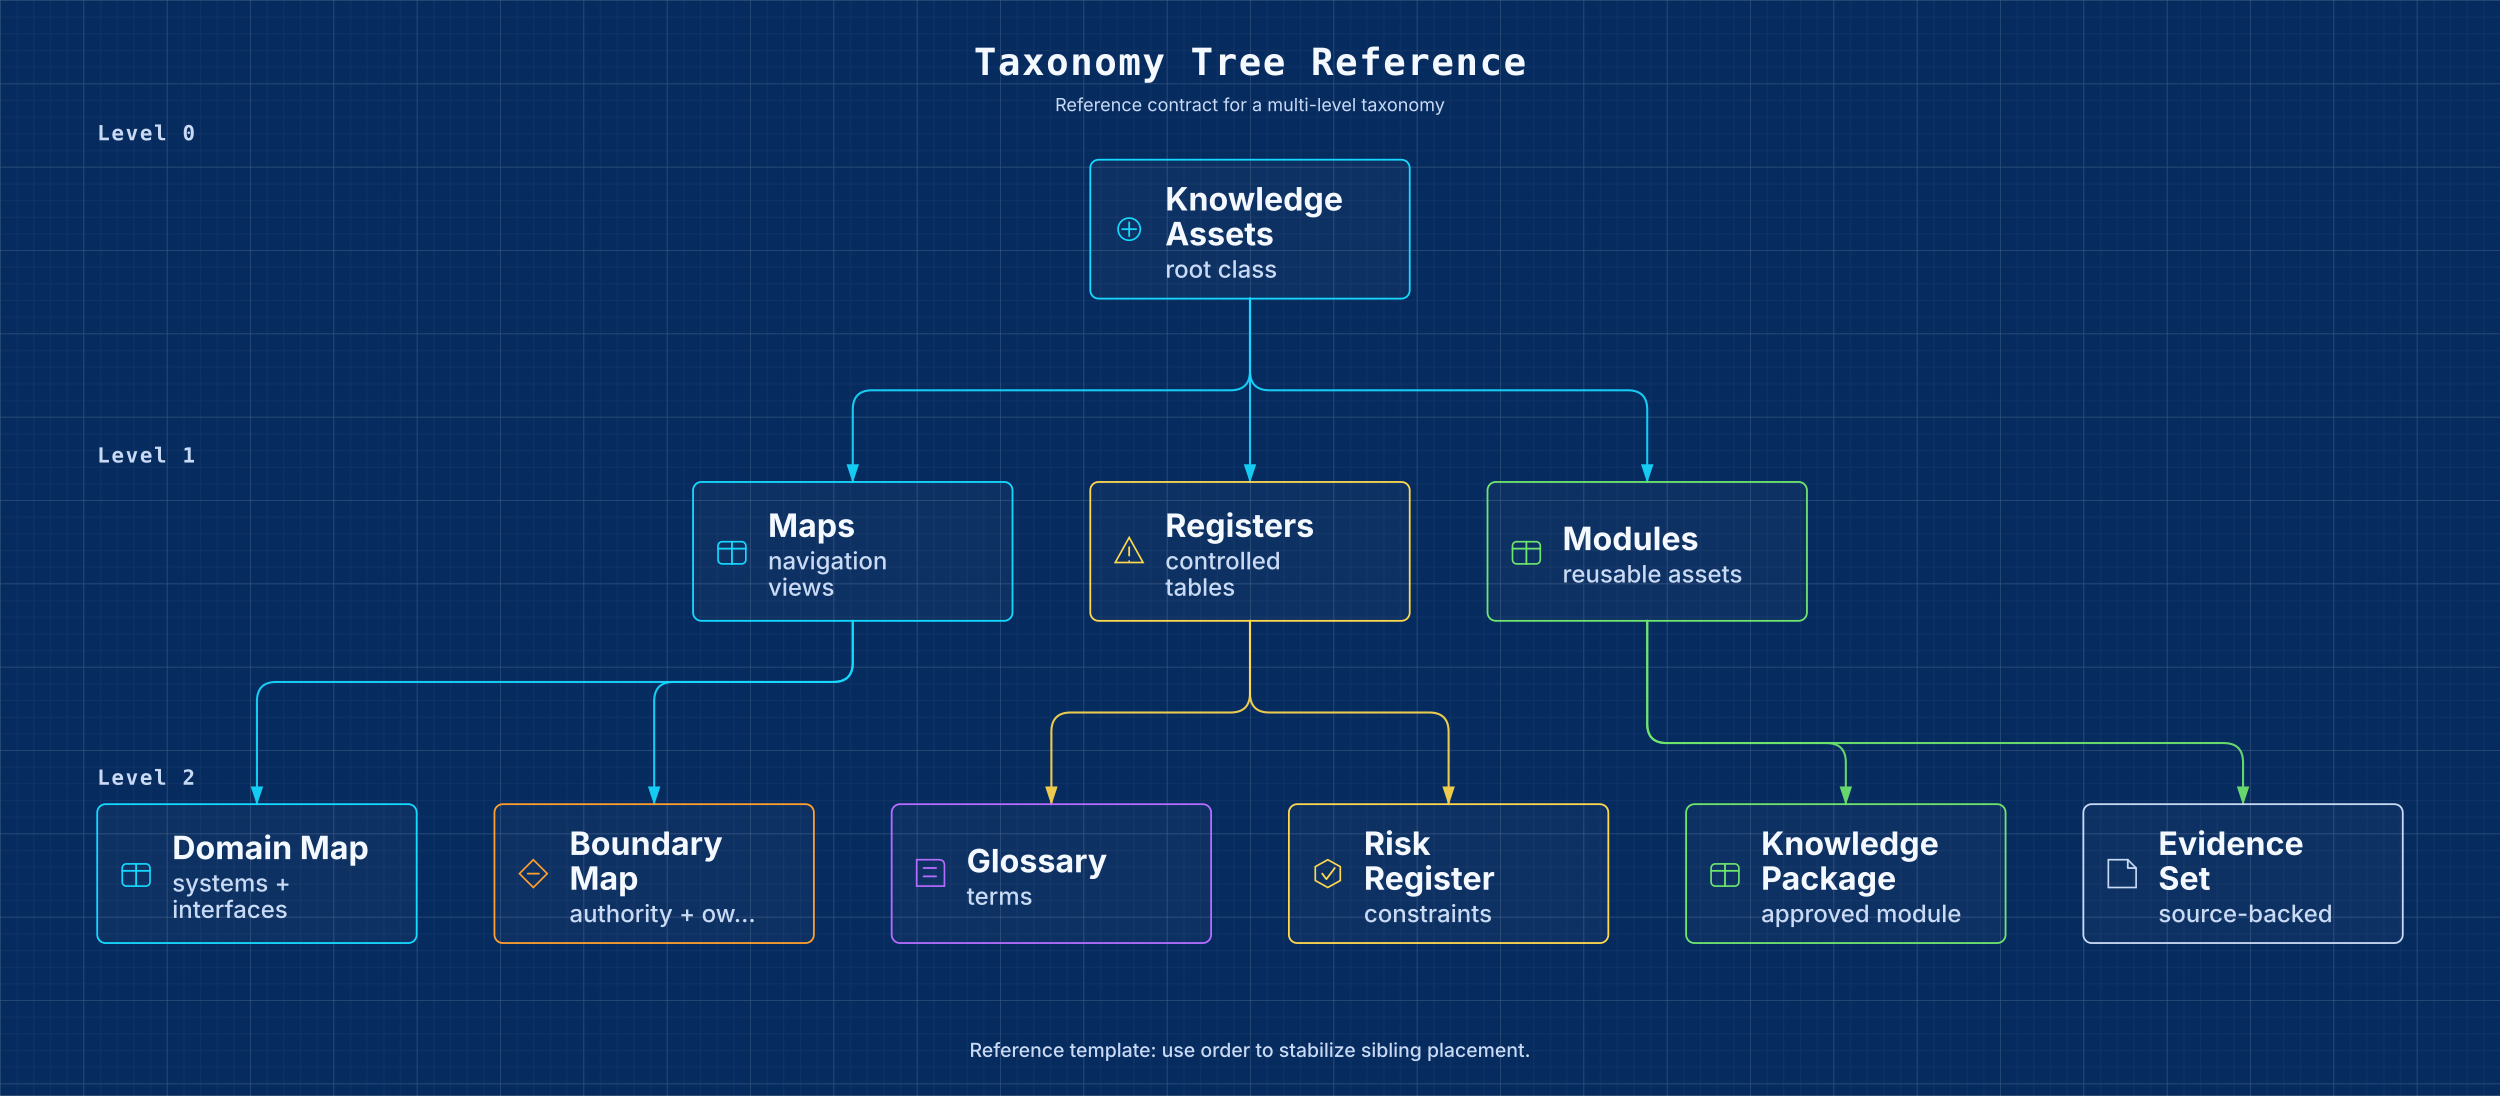
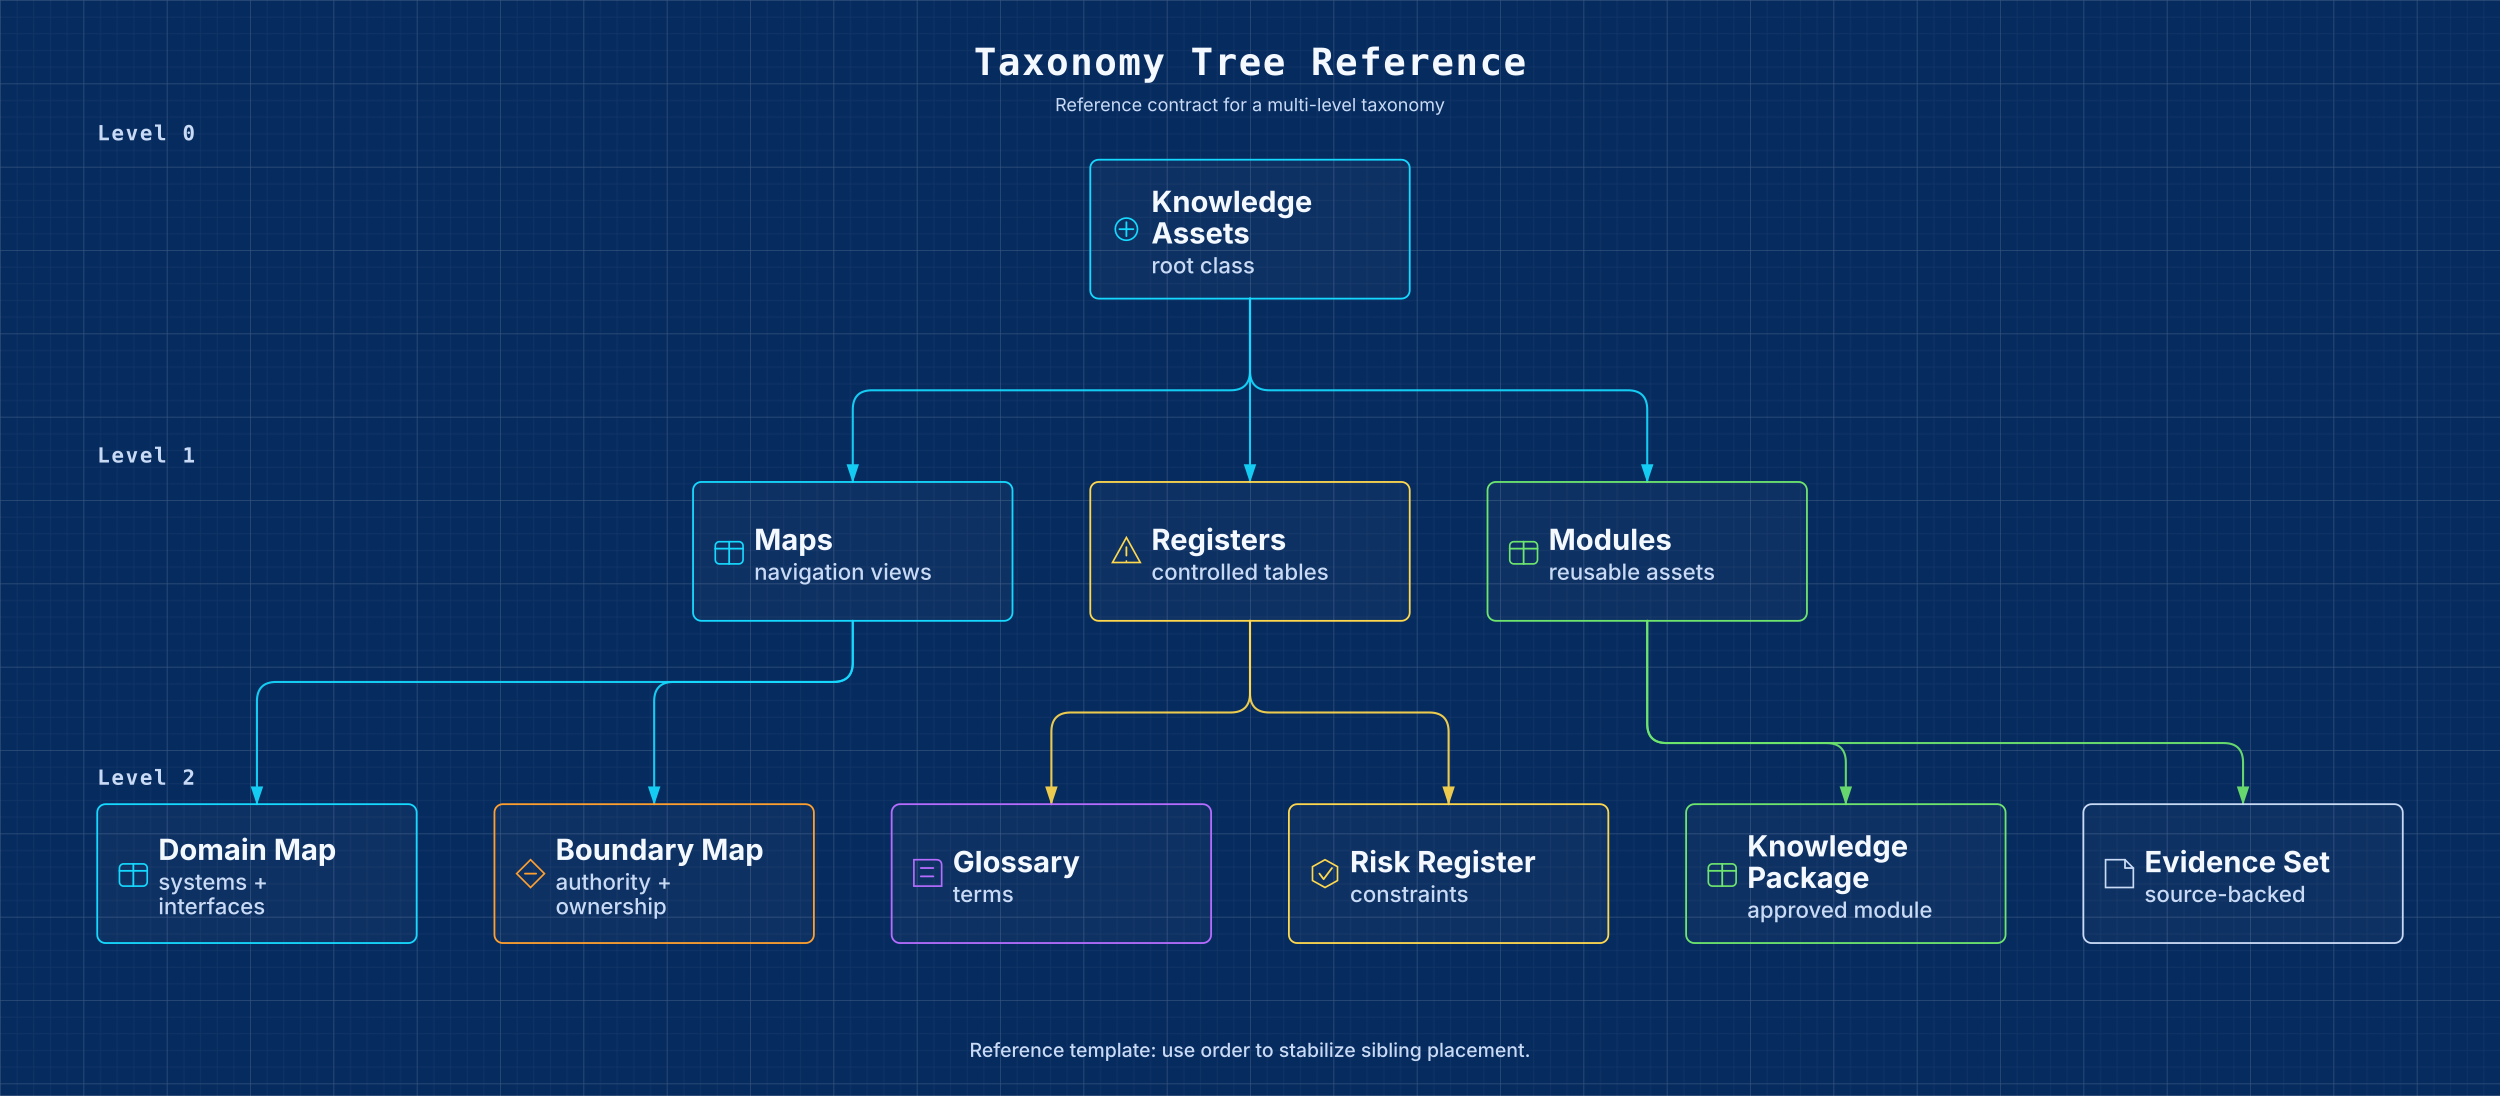
<svg xmlns="http://www.w3.org/2000/svg" width="1800" height="789" viewBox="0 0 1800 789" role="img" aria-label="Taxonomy Tree Reference" data-style="accent-blueprint" data-diagram-type="taxonomy_tree">
  <defs>
    <pattern id="blueprint-grid-small" width="12" height="12" patternUnits="userSpaceOnUse">
      <path d="M 12 0 H 0 V 12" fill="none" stroke="#FFFFFF" stroke-opacity="0.08" stroke-width="0.7" />
    </pattern>
    <pattern id="blueprint-grid" width="60" height="60" patternUnits="userSpaceOnUse">
      <rect width="60" height="60" fill="url(#blueprint-grid-small)" />
      <path d="M 60 0 H 0 V 60" fill="none" stroke="#FFFFFF" stroke-opacity="0.14" stroke-width="1" />
    </pattern>
    <marker id="arrow" markerWidth="10" markerHeight="10" refX="8.5" refY="3" orient="auto" markerUnits="strokeWidth">
      <path d="M0,0 L0,6 L9,3 z" fill="context-stroke" />
    </marker>
    <marker id="arrow-fanout" markerWidth="10" markerHeight="10" refX="8.5" refY="3" orient="auto" markerUnits="strokeWidth">
      <path d="M0,0 L0,6 L9,3 z" fill="context-stroke" />
    </marker>
    <marker id="arrow-fanin" markerWidth="10" markerHeight="10" refX="8.5" refY="3" orient="auto" markerUnits="strokeWidth">
      <path d="M0,0 L0,6 L9,3 z" fill="context-stroke" />
    </marker>
    <style>
    [data-style="accent-blueprint"] .title{font:700 27px IBM Plex Mono,JetBrains Mono,Consolas,monospace;fill:#F4F8FF;letter-spacing:.04em;text-transform:uppercase}
    [data-style="accent-blueprint"] .subtitle{font:400 13px IBM Plex Sans,Inter,Roboto Condensed,DIN,Segoe UI,Aptos,Arial,sans-serif;fill:#C9DAF5}
    [data-style="accent-blueprint"] .group-label{font:700 15px IBM Plex Mono,JetBrains Mono,Consolas,monospace;fill:#C9DAF5;letter-spacing:.08em;text-transform:uppercase}
    [data-style="accent-blueprint"] .card-title{font:700 17px IBM Plex Sans,Inter,Roboto Condensed,DIN,Segoe UI,Aptos,Arial,sans-serif;fill:#F4F8FF}
    [data-style="accent-blueprint"] .card-sub{font:500 13px IBM Plex Sans,Inter,Roboto Condensed,DIN,Segoe UI,Aptos,Arial,sans-serif;fill:#C9DAF5}
    [data-style="accent-blueprint"] .edge{fill:none;stroke:#F4F8FF;stroke-width:1.5;stroke-linecap:round;stroke-linejoin:round;opacity:0.88}
    [data-style="accent-blueprint"] .fanout{stroke:#FF9F2E;opacity:0.9}
    [data-style="accent-blueprint"] .fanin{stroke:#6EE66E;opacity:0.9}
    [data-style="accent-blueprint"] .route-shared{marker-end:none}
    [data-style="accent-blueprint"] .edge-dashed{stroke-dasharray:6 5;opacity:0.68}
    [data-style="accent-blueprint"] .note{font:500 14px IBM Plex Sans,Inter,Roboto Condensed,DIN,Segoe UI,Aptos,Arial,sans-serif;fill:#C9DAF5}
    [data-style="accent-blueprint"] .mono{font-family:IBM Plex Mono,JetBrains Mono,Consolas,monospace}
    [data-style="accent-blueprint"] .table-header{font:700 15.5px IBM Plex Mono,JetBrains Mono,Consolas,monospace;fill:#F4F8FF;letter-spacing:.08em;text-transform:uppercase}
    [data-style="accent-blueprint"] .table-cell{font:500 17px IBM Plex Sans,Inter,Roboto Condensed,DIN,Segoe UI,Aptos,Arial,sans-serif;fill:#F4F8FF}
    [data-style="accent-blueprint"] .table-cell-secondary{font:500 17px IBM Plex Sans,Inter,Roboto Condensed,DIN,Segoe UI,Aptos,Arial,sans-serif;fill:#C9DAF5}
    [data-style="accent-blueprint"] .info-panel-title{font:700 15px IBM Plex Mono,JetBrains Mono,Consolas,monospace;fill:#F4F8FF;letter-spacing:.08em;text-transform:uppercase}
    [data-style="accent-blueprint"] .info-panel-item{font:500 14px IBM Plex Sans,Inter,Roboto Condensed,DIN,Segoe UI,Aptos,Arial,sans-serif;fill:#C9DAF5}
    [data-style="accent-blueprint"] .tree-level-label{font:700 15px IBM Plex Mono,JetBrains Mono,Consolas,monospace;fill:#C9DAF5;letter-spacing:.08em;text-transform:uppercase}
    [data-style="accent-blueprint"] .hub-label{font:700 15px IBM Plex Mono,JetBrains Mono,Consolas,monospace;fill:#C9DAF5;letter-spacing:.08em;text-transform:uppercase}
    [data-style="accent-blueprint"] .icon-line{fill:none;stroke-width:1.3;stroke-linecap:round;stroke-linejoin:round}
  </style>
  </defs>
  <rect x="0" y="0" width="1800" height="789" rx="0" fill="#062B5F" />
  <rect x="0" y="0" width="1800" height="789" rx="0" fill="url(#blueprint-grid)" opacity="1" />
  <text x="900.0" y="54" text-anchor="middle" class="title">Taxonomy Tree Reference</text>
  <text x="900.0" y="80.0" text-anchor="middle" class="subtitle">Reference contract for a multi-level taxonomy</text>
  <path d="M 900.0 215.0 L 900.0 267.0 Q 900.0 281.0 886.0 281.0 L 628.0 281.0 Q 614.0 281.0 614.0 295.0 L 614.0 347.0" class="edge taxonomy-link" marker-end="url(#arrow)" data-parent="root" data-child="maps" data-lane-y="281.0" style="stroke:#16D9FF;opacity:0.92" />
  <path d="M 900.0 215.0 L 900.0 347.0" class="edge taxonomy-link" marker-end="url(#arrow)" data-parent="root" data-child="registers" data-lane-y="281.0" style="stroke:#16D9FF;opacity:0.92" />
  <path d="M 900.0 215.0 L 900.0 267.0 Q 900.0 281.0 914.0 281.0 L 1172.0 281.0 Q 1186.0 281.0 1186.0 295.0 L 1186.0 347.0" class="edge taxonomy-link" marker-end="url(#arrow)" data-parent="root" data-child="modules" data-lane-y="281.0" style="stroke:#16D9FF;opacity:0.92" />
  <path d="M 614.0 447.0 L 614.0 477.0 Q 614.0 491.0 600.0 491.0 L 199.0 491.0 Q 185.0 491.0 185.0 505.0 L 185.0 579.0" class="edge taxonomy-link" marker-end="url(#arrow)" data-parent="maps" data-child="domain" data-lane-y="491.0" style="stroke:#16D9FF;opacity:0.92" />
  <path d="M 614.0 447.0 L 614.0 477.0 Q 614.0 491.0 600.0 491.0 L 485.0 491.0 Q 471.0 491.0 471.0 505.0 L 471.0 579.0" class="edge taxonomy-link" marker-end="url(#arrow)" data-parent="maps" data-child="boundary" data-lane-y="491.0" style="stroke:#16D9FF;opacity:0.92" />
  <path d="M 900.0 447.0 L 900.0 499.0 Q 900.0 513.0 886.0 513.0 L 771.0 513.0 Q 757.0 513.0 757.0 527.0 L 757.0 579.0" class="edge taxonomy-link" marker-end="url(#arrow)" data-parent="registers" data-child="glossary" data-lane-y="513.0" style="stroke:#FFD84D;opacity:0.92" />
  <path d="M 900.0 447.0 L 900.0 499.0 Q 900.0 513.0 914.0 513.0 L 1029.0 513.0 Q 1043.0 513.0 1043.0 527.0 L 1043.0 579.0" class="edge taxonomy-link" marker-end="url(#arrow)" data-parent="registers" data-child="risk" data-lane-y="513.0" style="stroke:#FFD84D;opacity:0.92" />
  <path d="M 1186.0 447.0 L 1186.0 521.0 Q 1186.0 535.0 1200.0 535.0 L 1315.0 535.0 Q 1329.0 535.0 1329.0 549.0 L 1329.0 579.0" class="edge taxonomy-link" marker-end="url(#arrow)" data-parent="modules" data-child="package" data-lane-y="535.0" style="stroke:#6EE66E;opacity:0.92" />
  <path d="M 1186.0 447.0 L 1186.0 521.0 Q 1186.0 535.0 1200.0 535.0 L 1601.0 535.0 Q 1615.0 535.0 1615.0 549.0 L 1615.0 579.0" class="edge taxonomy-link" marker-end="url(#arrow)" data-parent="modules" data-child="evidence" data-lane-y="535.0" style="stroke:#6EE66E;opacity:0.92" />
  <g id="node-root" class="card node-card">
    <rect x="785.0" y="115.0" width="230.0" height="100.0" rx="6" fill="#FFFFFF" fill-opacity="0.03" stroke="#16D9FF" stroke-width="1.3" />
-     <circle cx="813.0" cy="165.0" r="8" fill="none" stroke="#16D9FF" stroke-width="1.2" />
-     <path d="M808.0,165.0 H818.0 M813.0,160.0 V170.0" class="icon-line" stroke="#16D9FF" />
-     <text x="839.0" y="151.549" text-anchor="start" class="card-title" style="font-size:23.2px">Knowledge</text>
-     <text x="839.0" y="176.626" text-anchor="start" class="card-title" style="font-size:23.2px">Assets</text>
-     <text x="839.0" y="199.943" text-anchor="start" class="card-sub" style="font-size:17.3px">root class</text>
+     <circle cx="811.0" cy="165.0" r="8" fill="none" stroke="#16D9FF" stroke-width="1.2" />
+     <path d="M806.0,165.0 H816.0 M811.0,160.0 V170.0" class="icon-line" stroke="#16D9FF" />
+     <text x="829.0" y="152.63" text-anchor="start" class="card-title" style="font-size:21px">Knowledge</text>
+     <text x="829.0" y="175.31" text-anchor="start" class="card-title" style="font-size:21px">Assets</text>
+     <text x="829.0" y="196.77" text-anchor="start" class="card-sub" style="font-size:16px">root class</text>
  </g>
  <g id="node-maps" class="card node-card">
    <rect x="499.0" y="347.0" width="230.0" height="100.0" rx="6" fill="#FFFFFF" fill-opacity="0.03" stroke="#16D9FF" stroke-width="1.3" />
-     <rect x="517.0" y="390.0" width="20" height="16" rx="3" fill="none" stroke="#16D9FF" stroke-width="1.2" />
-     <path d="M517.0,395.0 H537.0 M527.0,390.0 V406.0" class="icon-line" stroke="#16D9FF" />
-     <text x="553.0" y="386.583" text-anchor="start" class="card-title" style="font-size:23.2px">Maps</text>
-     <text x="553.0" y="409.901" text-anchor="start" class="card-sub" style="font-size:17.3px">navigation</text>
-     <text x="553.0" y="428.909" text-anchor="start" class="card-sub" style="font-size:17.3px">views</text>
+     <rect x="515.0" y="390.0" width="20" height="16" rx="3" fill="none" stroke="#16D9FF" stroke-width="1.2" />
+     <path d="M515.0,395.0 H535.0 M525.0,390.0 V406.0" class="icon-line" stroke="#16D9FF" />
+     <text x="543.0" y="395.97" text-anchor="start" class="card-title" style="font-size:21px">Maps</text>
+     <text x="543.0" y="417.43" text-anchor="start" class="card-sub" style="font-size:16px">navigation views</text>
  </g>
  <g id="node-registers" class="card node-card">
    <rect x="785.0" y="347.0" width="230.0" height="100.0" rx="6" fill="#FFFFFF" fill-opacity="0.03" stroke="#FFD84D" stroke-width="1.3" />
-     <path d="M813.0,387.0 L823.0,405.0 H803.0 Z" fill="none" stroke="#FFD84D" stroke-width="1.2" />
-     <path d="M813.0,394.0 V400.0 M813.0,404.0 V404.0" class="icon-line" stroke="#FFD84D" />
-     <text x="839.0" y="386.583" text-anchor="start" class="card-title" style="font-size:23.2px">Registers</text>
-     <text x="839.0" y="409.901" text-anchor="start" class="card-sub" style="font-size:17.3px">controlled</text>
-     <text x="839.0" y="428.909" text-anchor="start" class="card-sub" style="font-size:17.3px">tables</text>
+     <path d="M811.0,387.0 L821.0,405.0 H801.0 Z" fill="none" stroke="#FFD84D" stroke-width="1.2" />
+     <path d="M811.0,394.0 V400.0 M811.0,404.0 V404.0" class="icon-line" stroke="#FFD84D" />
+     <text x="829.0" y="395.97" text-anchor="start" class="card-title" style="font-size:21px">Registers</text>
+     <text x="829.0" y="417.43" text-anchor="start" class="card-sub" style="font-size:16px">controlled tables</text>
  </g>
  <g id="node-modules" class="card node-card">
    <rect x="1071.0" y="347.0" width="230.0" height="100.0" rx="6" fill="#FFFFFF" fill-opacity="0.03" stroke="#6EE66E" stroke-width="1.3" />
-     <rect x="1089.0" y="390.0" width="20" height="16" rx="3" fill="none" stroke="#6EE66E" stroke-width="1.2" />
-     <path d="M1089.0,395.0 H1109.0 M1099.0,390.0 V406.0" class="icon-line" stroke="#6EE66E" />
-     <text x="1125.0" y="396.087" text-anchor="start" class="card-title" style="font-size:23.2px">Modules</text>
-     <text x="1125.0" y="419.405" text-anchor="start" class="card-sub" style="font-size:17.3px">reusable assets</text>
+     <rect x="1087.0" y="390.0" width="20" height="16" rx="3" fill="none" stroke="#6EE66E" stroke-width="1.2" />
+     <path d="M1087.0,395.0 H1107.0 M1097.0,390.0 V406.0" class="icon-line" stroke="#6EE66E" />
+     <text x="1115.0" y="395.97" text-anchor="start" class="card-title" style="font-size:21px">Modules</text>
+     <text x="1115.0" y="417.43" text-anchor="start" class="card-sub" style="font-size:16px">reusable assets</text>
  </g>
  <g id="node-domain" class="card node-card">
    <rect x="70.0" y="579.0" width="230.0" height="100.0" rx="6" fill="#FFFFFF" fill-opacity="0.03" stroke="#16D9FF" stroke-width="1.3" />
-     <rect x="88.0" y="622.0" width="20" height="16" rx="3" fill="none" stroke="#16D9FF" stroke-width="1.2" />
-     <path d="M88.0,627.0 H108.0 M98.0,622.0 V638.0" class="icon-line" stroke="#16D9FF" />
-     <text x="124.0" y="618.583" text-anchor="start" class="card-title" style="font-size:23.2px">Domain Map</text>
-     <text x="124.0" y="641.901" text-anchor="start" class="card-sub" style="font-size:17.3px">systems +</text>
-     <text x="124.0" y="660.909" text-anchor="start" class="card-sub" style="font-size:17.3px">interfaces</text>
+     <rect x="86.0" y="622.0" width="20" height="16" rx="3" fill="none" stroke="#16D9FF" stroke-width="1.2" />
+     <path d="M86.0,627.0 H106.0 M96.0,622.0 V638.0" class="icon-line" stroke="#16D9FF" />
+     <text x="114.0" y="619.17" text-anchor="start" class="card-title" style="font-size:21px">Domain Map</text>
+     <text x="114.0" y="640.63" text-anchor="start" class="card-sub" style="font-size:16px">systems +</text>
+     <text x="114.0" y="658.23" text-anchor="start" class="card-sub" style="font-size:16px">interfaces</text>
  </g>
  <g id="node-boundary" class="card node-card">
    <rect x="356.0" y="579.0" width="230.0" height="100.0" rx="6" fill="#FFFFFF" fill-opacity="0.03" stroke="#FF9F2E" stroke-width="1.3" />
-     <path d="M384.0,619.0 L394.0,629.0 L384.0,639.0 L374.0,629.0 Z" fill="none" stroke="#FF9F2E" stroke-width="1.2" />
-     <path d="M380.0,629.0 H388.0" class="icon-line" stroke="#FF9F2E" />
-     <text x="410.0" y="615.549" text-anchor="start" class="card-title" style="font-size:23.2px">Boundary</text>
-     <text x="410.0" y="640.626" text-anchor="start" class="card-title" style="font-size:23.2px">Map</text>
-     <text x="410.0" y="663.943" text-anchor="start" class="card-sub" style="font-size:17.3px">authority + ow...</text>
+     <path d="M382.0,619.0 L392.0,629.0 L382.0,639.0 L372.0,629.0 Z" fill="none" stroke="#FF9F2E" stroke-width="1.2" />
+     <path d="M378.0,629.0 H386.0" class="icon-line" stroke="#FF9F2E" />
+     <text x="400.0" y="619.17" text-anchor="start" class="card-title" style="font-size:21px">Boundary Map</text>
+     <text x="400.0" y="640.63" text-anchor="start" class="card-sub" style="font-size:16px">authority +</text>
+     <text x="400.0" y="658.23" text-anchor="start" class="card-sub" style="font-size:16px">ownership</text>
  </g>
  <g id="node-glossary" class="card node-card">
    <rect x="642.0" y="579.0" width="230.0" height="100.0" rx="6" fill="#FFFFFF" fill-opacity="0.03" stroke="#B56CFF" stroke-width="1.3" />
-     <path d="M660.0,619.0 H676.0 Q680.0,619.0 680.0,623.0 V638.0 H660.0 Z" fill="none" stroke="#B56CFF" stroke-width="1.2" />
-     <path d="M665.0,625.0 H674.0 M665.0,631.0 H674.0" class="icon-line" stroke="#B56CFF" />
-     <text x="696.0" y="628.087" text-anchor="start" class="card-title" style="font-size:23.2px">Glossary</text>
-     <text x="696.0" y="651.405" text-anchor="start" class="card-sub" style="font-size:17.3px">terms</text>
+     <path d="M658.0,619.0 H674.0 Q678.0,619.0 678.0,623.0 V638.0 H658.0 Z" fill="none" stroke="#B56CFF" stroke-width="1.2" />
+     <path d="M663.0,625.0 H672.0 M663.0,631.0 H672.0" class="icon-line" stroke="#B56CFF" />
+     <text x="686.0" y="627.97" text-anchor="start" class="card-title" style="font-size:21px">Glossary</text>
+     <text x="686.0" y="649.43" text-anchor="start" class="card-sub" style="font-size:16px">terms</text>
  </g>
  <g id="node-risk" class="card node-card">
    <rect x="928.0" y="579.0" width="230.0" height="100.0" rx="6" fill="#FFFFFF" fill-opacity="0.03" stroke="#FFD84D" stroke-width="1.3" />
-     <path d="M956.0,619.0 L965.0,624.0 V634.0 L956.0,639.0 L947.0,634.0 V624.0 Z" fill="none" stroke="#FFD84D" stroke-width="1.2" />
-     <path d="M952.0,629.0 L955.0,633.0 L961.0,625.0" class="icon-line" stroke="#FFD84D" />
-     <text x="982.0" y="615.549" text-anchor="start" class="card-title" style="font-size:23.2px">Risk</text>
-     <text x="982.0" y="640.626" text-anchor="start" class="card-title" style="font-size:23.2px">Register</text>
-     <text x="982.0" y="663.943" text-anchor="start" class="card-sub" style="font-size:17.3px">constraints</text>
+     <path d="M954.0,619.0 L963.0,624.0 V634.0 L954.0,639.0 L945.0,634.0 V624.0 Z" fill="none" stroke="#FFD84D" stroke-width="1.2" />
+     <path d="M950.0,629.0 L953.0,633.0 L959.0,625.0" class="icon-line" stroke="#FFD84D" />
+     <text x="972.0" y="627.97" text-anchor="start" class="card-title" style="font-size:21px">Risk Register</text>
+     <text x="972.0" y="649.43" text-anchor="start" class="card-sub" style="font-size:16px">constraints</text>
  </g>
  <g id="node-package" class="card node-card">
    <rect x="1214.0" y="579.0" width="230.0" height="100.0" rx="6" fill="#FFFFFF" fill-opacity="0.03" stroke="#6EE66E" stroke-width="1.3" />
-     <rect x="1232.0" y="622.0" width="20" height="16" rx="3" fill="none" stroke="#6EE66E" stroke-width="1.2" />
-     <path d="M1232.0,627.0 H1252.0 M1242.0,622.0 V638.0" class="icon-line" stroke="#6EE66E" />
-     <text x="1268.0" y="615.549" text-anchor="start" class="card-title" style="font-size:23.2px">Knowledge</text>
-     <text x="1268.0" y="640.626" text-anchor="start" class="card-title" style="font-size:23.2px">Package</text>
-     <text x="1268.0" y="663.943" text-anchor="start" class="card-sub" style="font-size:17.3px">approved module</text>
+     <rect x="1230.0" y="622.0" width="20" height="16" rx="3" fill="none" stroke="#6EE66E" stroke-width="1.2" />
+     <path d="M1230.0,627.0 H1250.0 M1240.0,622.0 V638.0" class="icon-line" stroke="#6EE66E" />
+     <text x="1258.0" y="616.63" text-anchor="start" class="card-title" style="font-size:21px">Knowledge</text>
+     <text x="1258.0" y="639.31" text-anchor="start" class="card-title" style="font-size:21px">Package</text>
+     <text x="1258.0" y="660.77" text-anchor="start" class="card-sub" style="font-size:16px">approved module</text>
  </g>
  <g id="node-evidence" class="card node-card">
    <rect x="1500.0" y="579.0" width="230.0" height="100.0" rx="6" fill="#FFFFFF" fill-opacity="0.03" stroke="#C9DAF5" stroke-width="1.3" />
-     <path d="M1518.0,619.0 H1532.0 L1538.0,625.0 V639.0 H1518.0 Z" fill="none" stroke="#C9DAF5" stroke-width="1.2" />
-     <path d="M1532.0,619.0 V625.0 H1538.0" class="icon-line" stroke="#C9DAF5" />
-     <text x="1554.0" y="615.549" text-anchor="start" class="card-title" style="font-size:23.2px">Evidence</text>
-     <text x="1554.0" y="640.626" text-anchor="start" class="card-title" style="font-size:23.2px">Set</text>
-     <text x="1554.0" y="663.943" text-anchor="start" class="card-sub" style="font-size:17.3px">source-backed</text>
+     <path d="M1516.0,619.0 H1530.0 L1536.0,625.0 V639.0 H1516.0 Z" fill="none" stroke="#C9DAF5" stroke-width="1.2" />
+     <path d="M1530.0,619.0 V625.0 H1536.0" class="icon-line" stroke="#C9DAF5" />
+     <text x="1544.0" y="627.97" text-anchor="start" class="card-title" style="font-size:21px">Evidence Set</text>
+     <text x="1544.0" y="649.43" text-anchor="start" class="card-sub" style="font-size:16px">source-backed</text>
  </g>
  <text x="70" y="101.0" class="tree-level-label">Level 0</text>
  <text x="70" y="333.0" class="tree-level-label">Level 1</text>
  <text x="70" y="565.0" class="tree-level-label">Level 2</text>
  <text x="900.0" y="761" text-anchor="middle" class="note">Reference template: use order to stabilize sibling placement.</text>
</svg>
